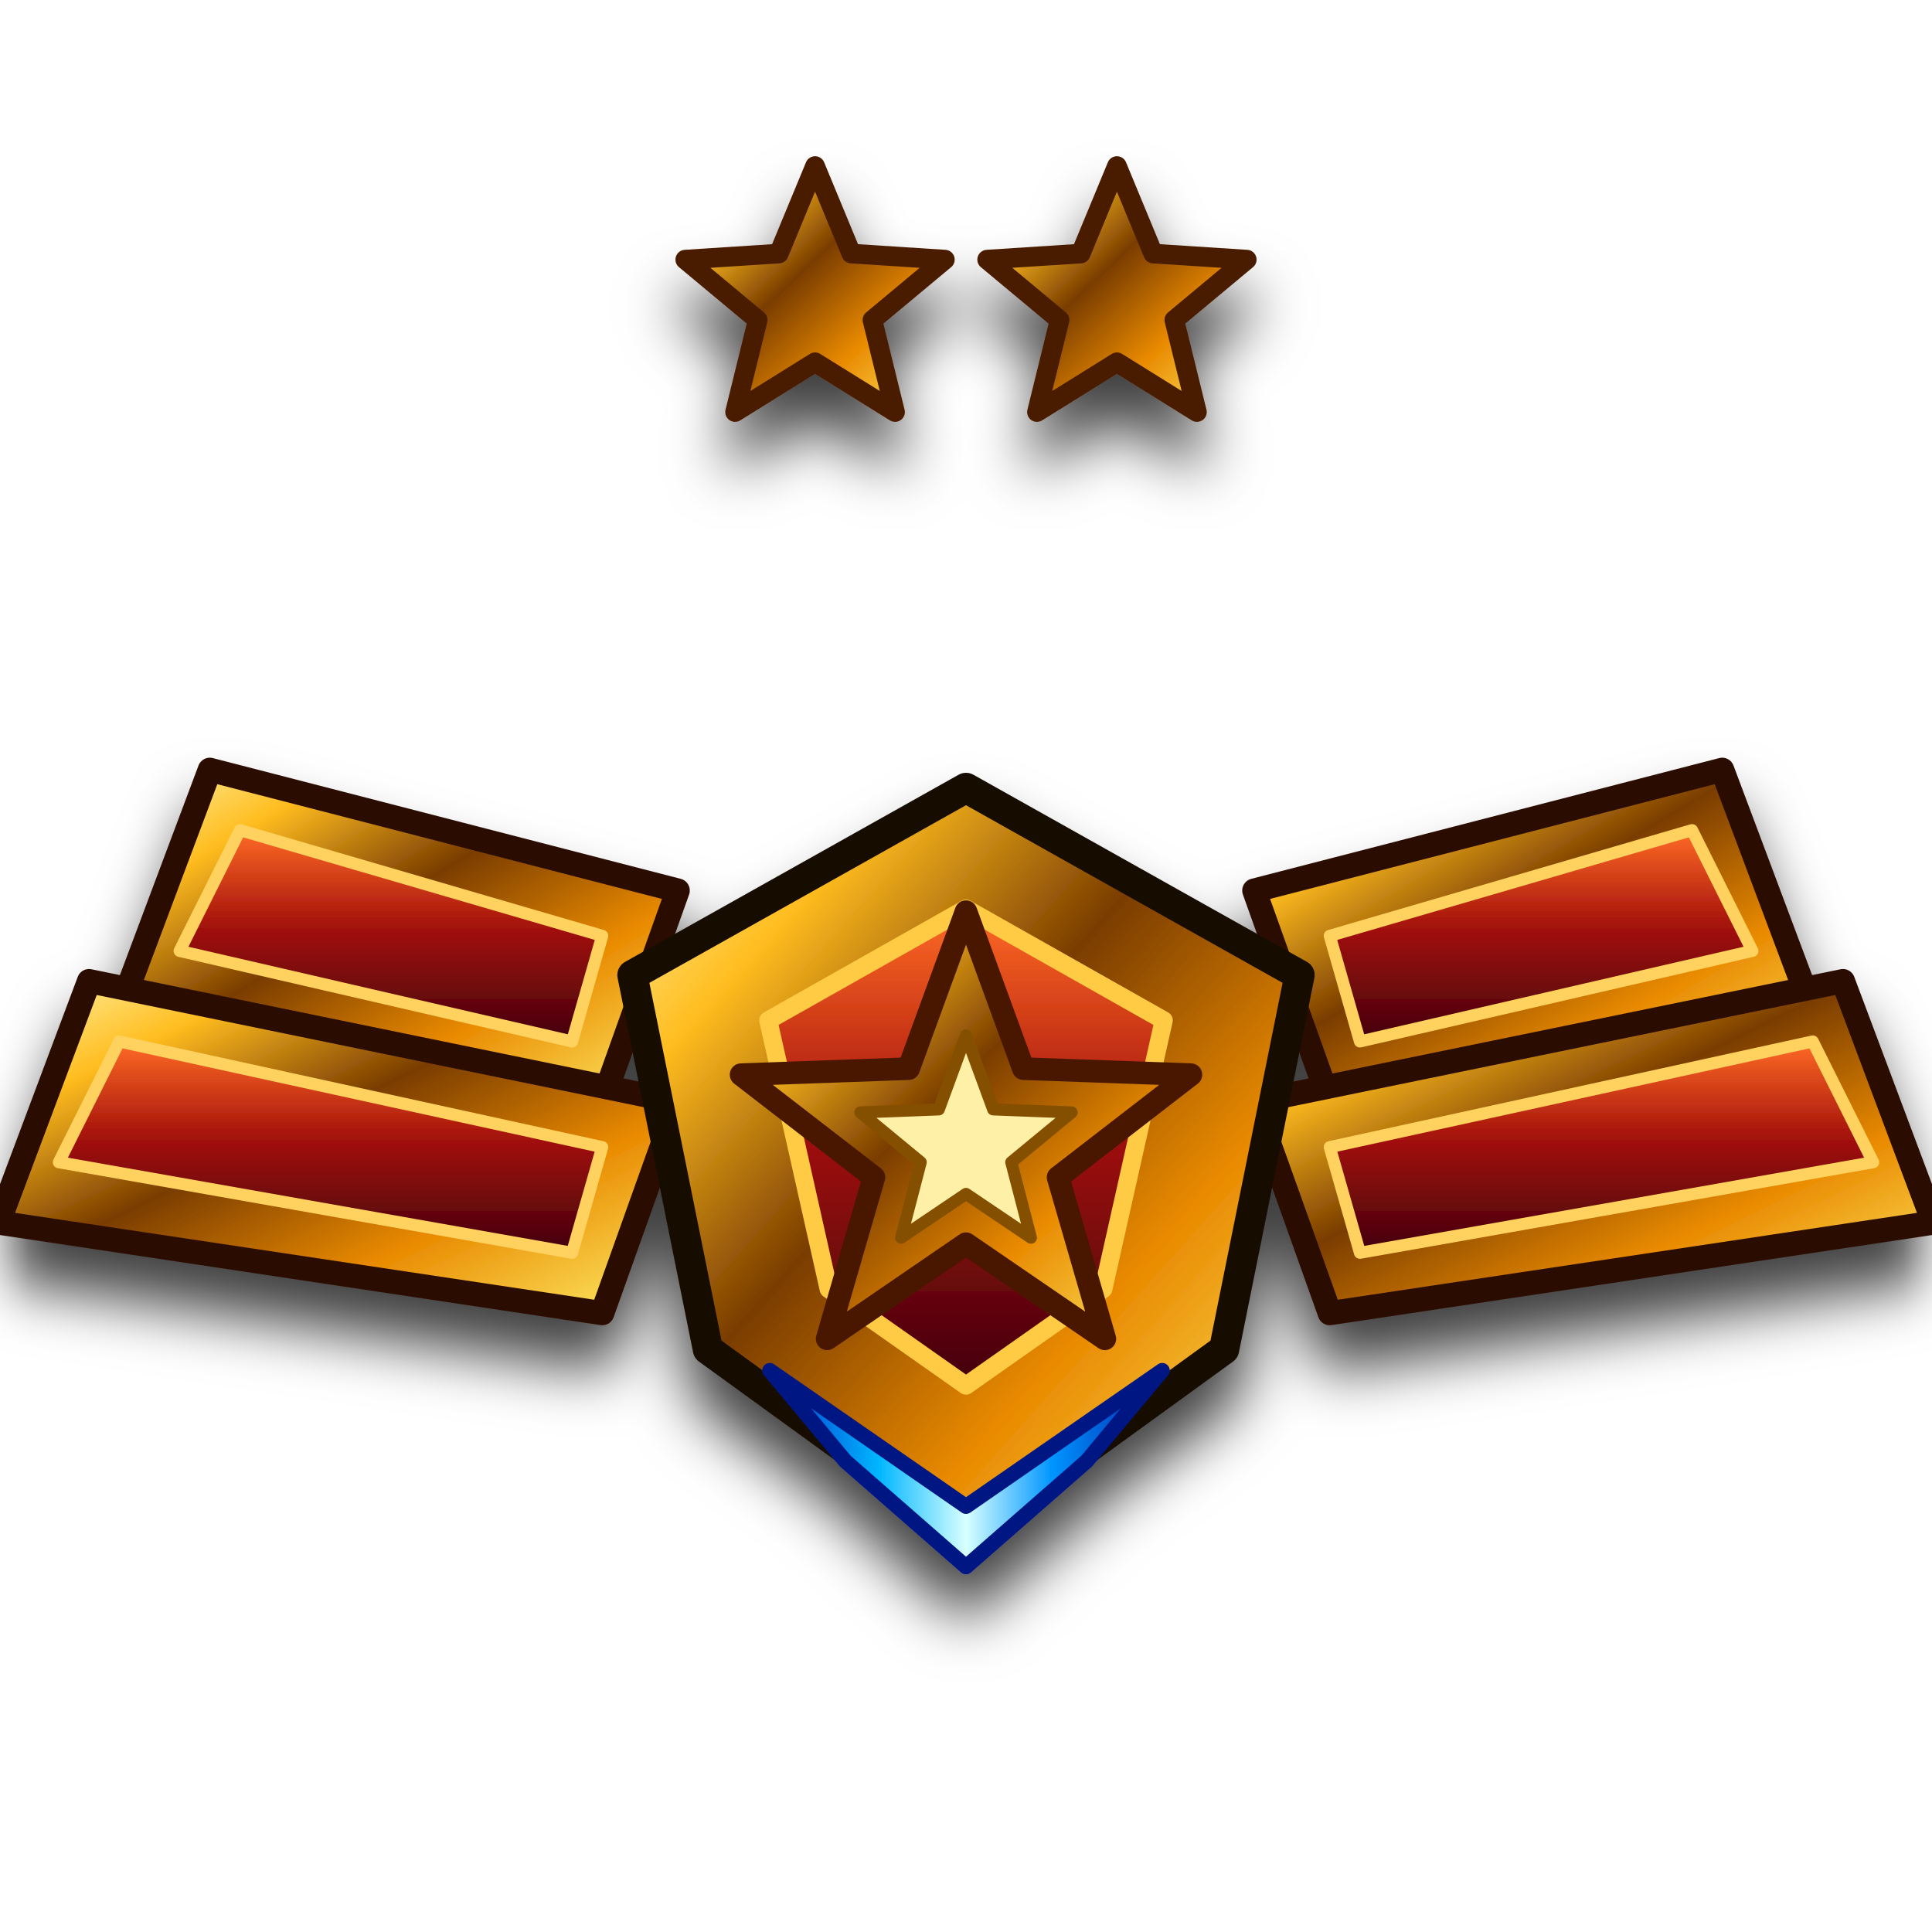
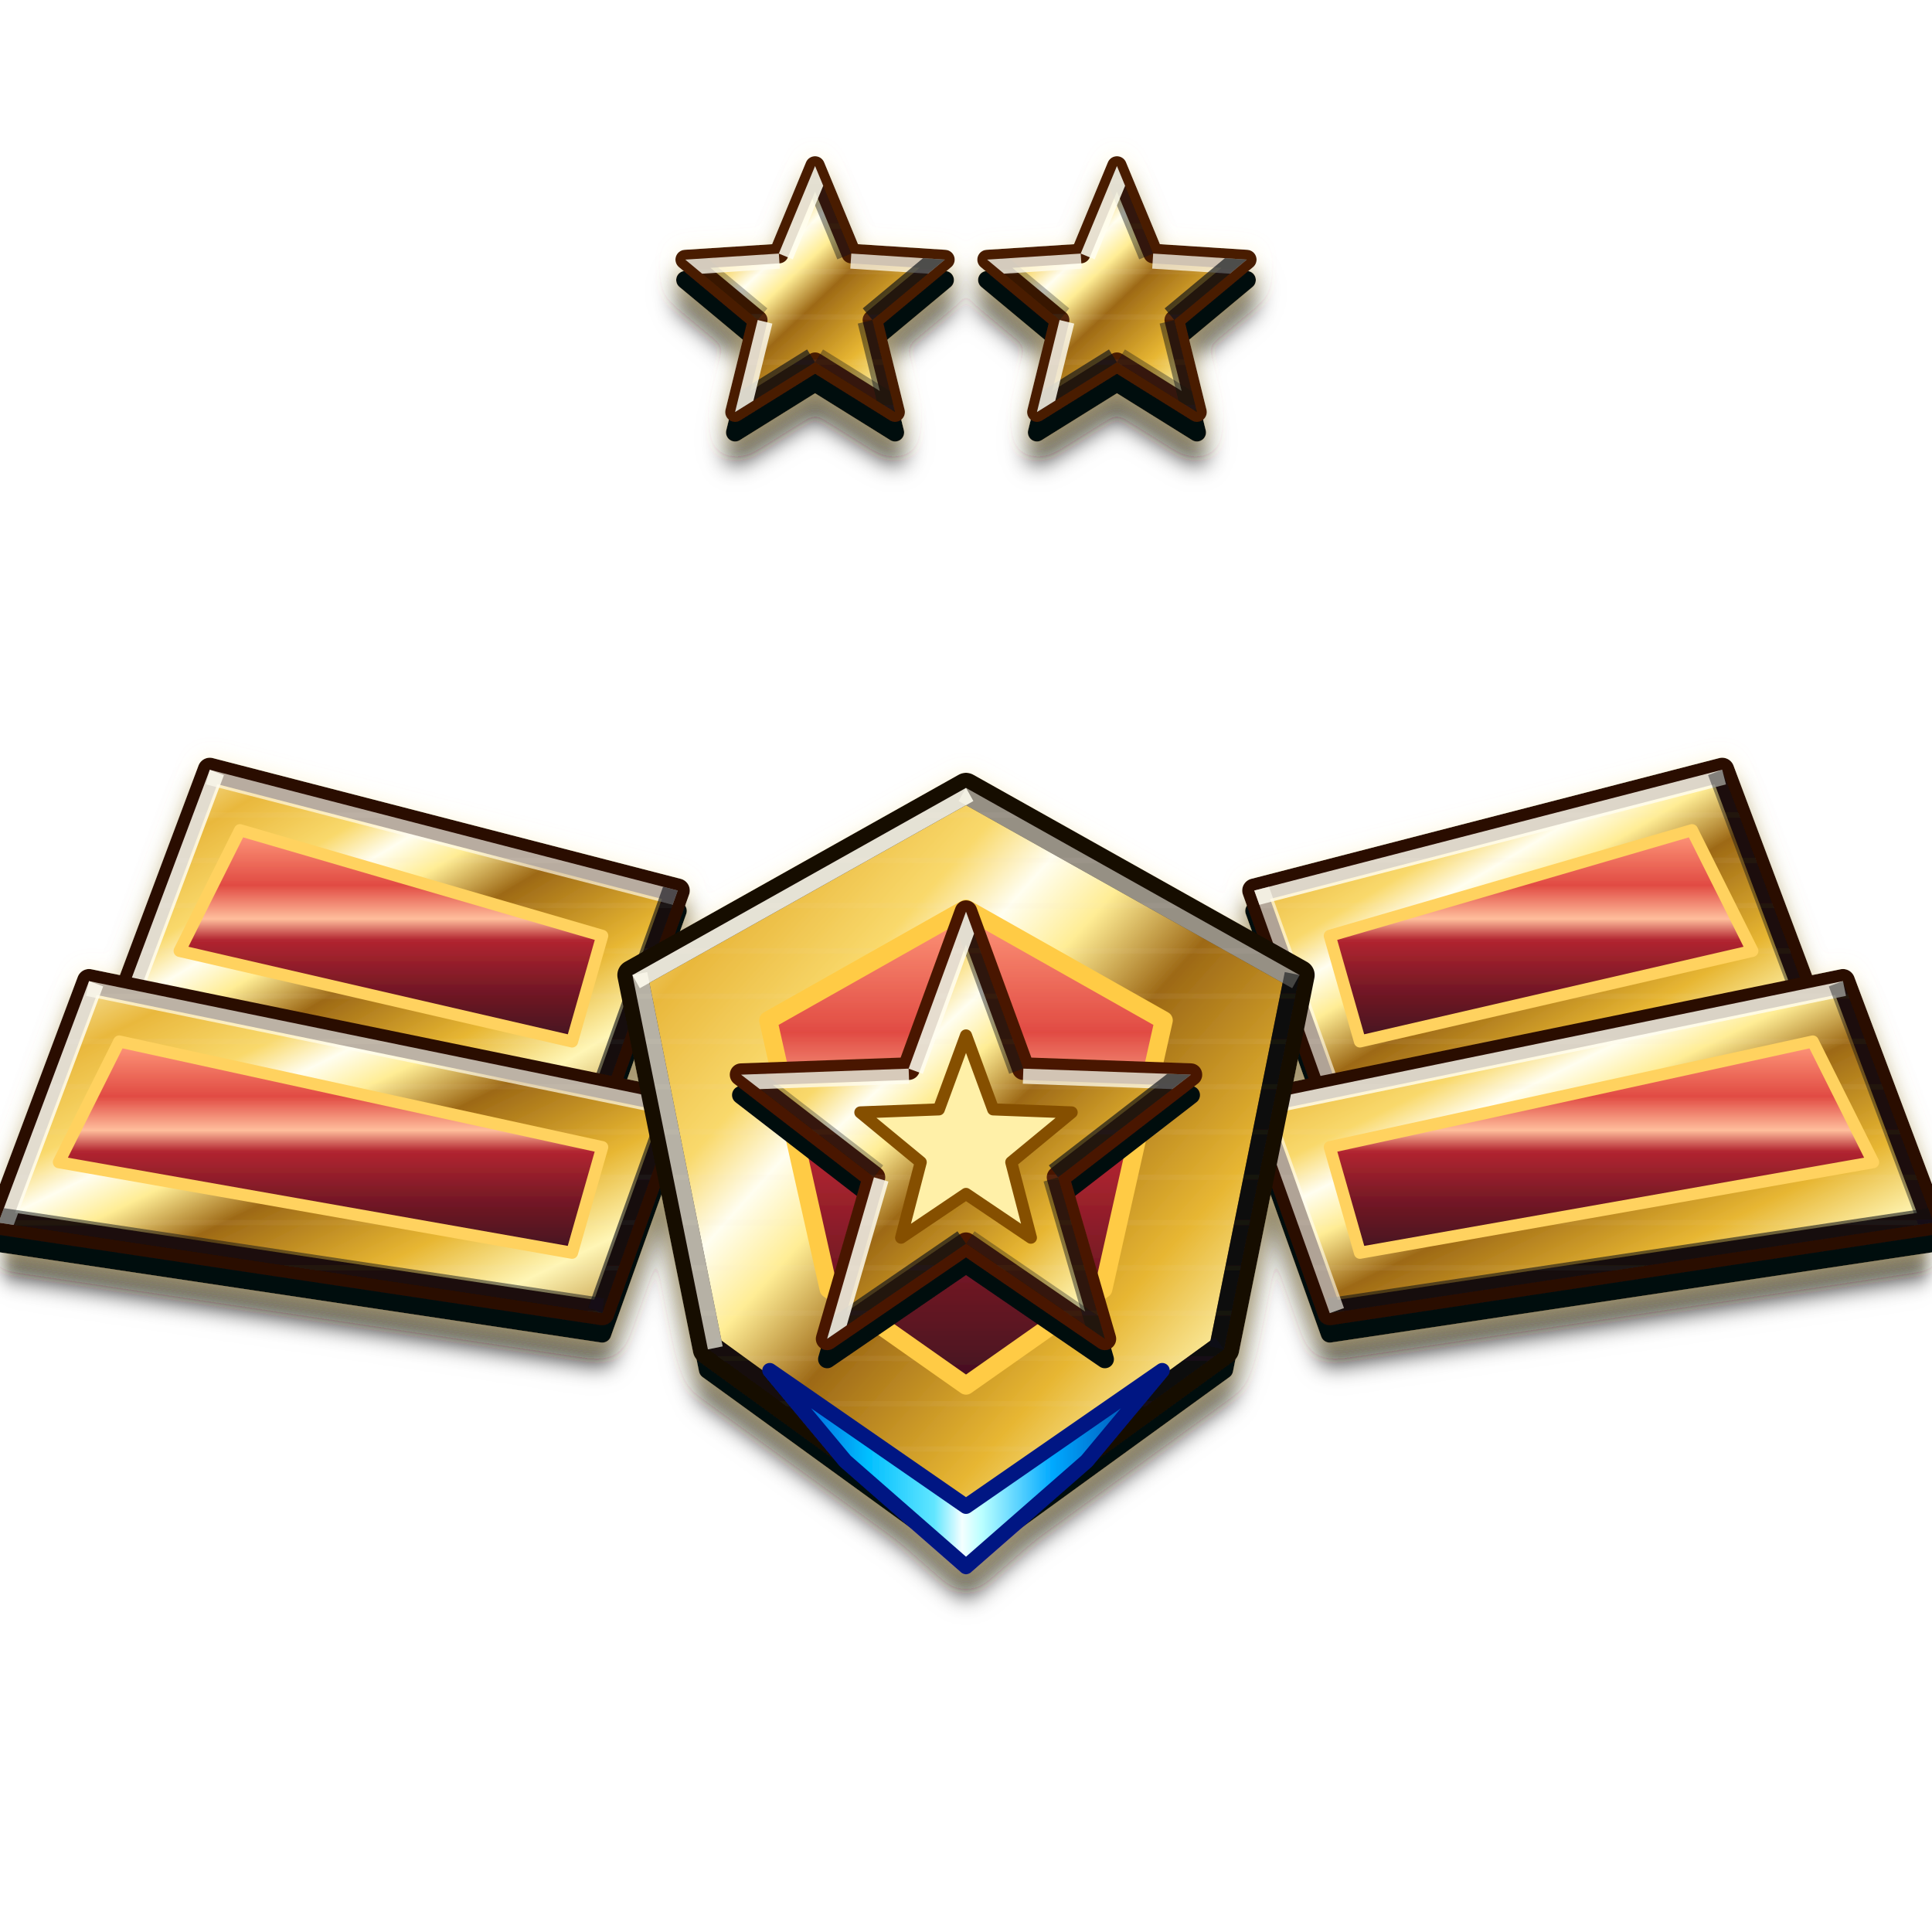
<svg xmlns="http://www.w3.org/2000/svg" width="128" height="128" viewBox="0 0 128 128">
  <defs>
    <linearGradient id="steel" x1="0" y1="0" x2="1" y2="1">
-       <stop offset="0%" stop-color="#f6f2e8" />
-       <stop offset="20%" stop-color="#8e8980" />
-       <stop offset="50%" stop-color="#1e211f" />
-       <stop offset="72%" stop-color="#b9b4a8" />
-       <stop offset="100%" stop-color="#3f3d39" />
+       <stop offset="0%" stop-color="#f5fdff" />
+       <stop offset="18%" stop-color="#9dbdd1" />
+       <stop offset="30%" stop-color="#e1f4ff" />
+       <stop offset="36%" stop-color="#ffffff" />
+       <stop offset="42%" stop-color="#c7e7f7" />
+       <stop offset="53%" stop-color="#3c536b" />
+       <stop offset="72%" stop-color="#bdd9ed" />
+       <stop offset="84%" stop-color="#f4fcff" />
+       <stop offset="100%" stop-color="#5c7d97" />
    </linearGradient>
    <linearGradient id="steel2" x1="0" y1="0" x2="0" y2="1">
      <stop offset="0%" stop-color="#ffffff" />
-       <stop offset="24%" stop-color="#bfc4c6" />
-       <stop offset="48%" stop-color="#383b3d" />
-       <stop offset="75%" stop-color="#8f9698" />
-       <stop offset="100%" stop-color="#0c0d0f" />
+       <stop offset="18%" stop-color="#b0cddd" />
+       <stop offset="31%" stop-color="#f2fdff" />
+       <stop offset="37%" stop-color="#ffffff" />
+       <stop offset="43%" stop-color="#c5e5f4" />
+       <stop offset="52%" stop-color="#425c73" />
+       <stop offset="72%" stop-color="#b9d4e8" />
+       <stop offset="84%" stop-color="#edfbff" />
+       <stop offset="100%" stop-color="#567990" />
    </linearGradient>
    <linearGradient id="darkMetal" x1="0" y1="0" x2="1" y2="1">
-       <stop offset="0%" stop-color="#343536" />
-       <stop offset="45%" stop-color="#070808" />
-       <stop offset="100%" stop-color="#5a5c5d" />
+       <stop offset="0%" stop-color="#536572" />
+       <stop offset="45%" stop-color="#142433" />
+       <stop offset="100%" stop-color="#7e94a6" />
    </linearGradient>
    <linearGradient id="blueCore" x1="0" y1="0" x2="1" y2="0">
-       <stop offset="0%" stop-color="#002cc8" />
-       <stop offset="28%" stop-color="#02b7ff" />
-       <stop offset="50%" stop-color="#d7ffff" />
-       <stop offset="72%" stop-color="#0095ff" />
-       <stop offset="100%" stop-color="#001da7" />
+       <stop offset="0%" stop-color="#0039ca" />
+       <stop offset="25%" stop-color="#00bfff" />
+       <stop offset="42%" stop-color="#62e6ff" />
+       <stop offset="49%" stop-color="#f4ffff" />
+       <stop offset="54%" stop-color="#baffff" />
+       <stop offset="72%" stop-color="#00a9ff" />
+       <stop offset="100%" stop-color="#00349b" />
    </linearGradient>
    <radialGradient id="blueGlow" cx="50%" cy="50%" r="50%">
      <stop offset="0%" stop-color="#cbffff" stop-opacity=".95" />
-       <stop offset="45%" stop-color="#00aaff" stop-opacity=".55" />
+       <stop offset="45%" stop-color="#00c4ff" stop-opacity=".72" />
      <stop offset="100%" stop-color="#003bff" stop-opacity="0" />
    </radialGradient>
    <linearGradient id="copper" x1="0" y1="0" x2="1" y2="1">
-       <stop offset="0%" stop-color="#fff2c0" />
-       <stop offset="18%" stop-color="#ff9c42" />
-       <stop offset="48%" stop-color="#6e2100" />
-       <stop offset="76%" stop-color="#c45b00" />
-       <stop offset="100%" stop-color="#ffd16a" />
+       <stop offset="0%" stop-color="#fff4d2" />
+       <stop offset="16%" stop-color="#e4a054" />
+       <stop offset="29%" stop-color="#ffd58d" />
+       <stop offset="36%" stop-color="#fff6df" />
+       <stop offset="43%" stop-color="#efb96d" />
+       <stop offset="53%" stop-color="#7e3b13" />
+       <stop offset="73%" stop-color="#d58a38" />
+       <stop offset="85%" stop-color="#ffd17f" />
+       <stop offset="100%" stop-color="#985221" />
    </linearGradient>
    <linearGradient id="gold" x1="0" y1="0" x2="1" y2="1">
-       <stop offset="0%" stop-color="#fff7af" />
-       <stop offset="20%" stop-color="#ffbd20" />
-       <stop offset="44%" stop-color="#7a3d00" />
-       <stop offset="70%" stop-color="#e98a00" />
-       <stop offset="100%" stop-color="#fff06a" />
+       <stop offset="0%" stop-color="#fffbd4" />
+       <stop offset="16%" stop-color="#e9b83d" />
+       <stop offset="29%" stop-color="#f9d96c" />
+       <stop offset="36%" stop-color="#fffef0" />
+       <stop offset="43%" stop-color="#ffed95" />
+       <stop offset="53%" stop-color="#9d6916" />
+       <stop offset="71%" stop-color="#e7b632" />
+       <stop offset="84%" stop-color="#fff6b6" />
+       <stop offset="100%" stop-color="#ac791b" />
    </linearGradient>
    <linearGradient id="redGem" x1="0" y1="0" x2="0" y2="1">
-       <stop offset="0%" stop-color="#ff6b25" />
-       <stop offset="45%" stop-color="#a5120b" />
-       <stop offset="100%" stop-color="#430007" />
+       <stop offset="0%" stop-color="#ff9a7c" />
+       <stop offset="26%" stop-color="#e14b43" />
+       <stop offset="42%" stop-color="#ffbe9c" />
+       <stop offset="52%" stop-color="#b22530" />
+       <stop offset="76%" stop-color="#731825" />
+       <stop offset="100%" stop-color="#421020" />
    </linearGradient>
    <filter id="shadow" x="-30%" y="-30%" width="160%" height="160%">
-       <feDropShadow dx="0" dy="3" stdDeviation="2" flood-color="#000000" flood-opacity=".75" />
+       <feDropShadow dx="0" dy="1.5" stdDeviation="0.7" flood-color="#000000" flood-opacity=".75" />
    </filter>
    <filter id="glow" x="-70%" y="-70%" width="240%" height="240%">
-       <feGaussianBlur stdDeviation="3.2" result="blur" />
+       <feGaussianBlur stdDeviation="1.6" result="blur" />
      <feMerge>
        <feMergeNode in="blur" />
        <feMergeNode in="SourceGraphic" />
      </feMerge>
    </filter>
+     <filter id="metalAura" x="-15%" y="-15%" width="130%" height="130%">
+       <feDropShadow dx="0" dy="0" stdDeviation=".65" flood-color="#ffe190" flood-opacity="0.28" />
+     </filter>
  </defs>
  <g filter="url(#shadow)">
-     <polygon points="54.0,11.0 56.4,16.8 62.6,17.2 57.8,21.2 59.3,27.3 54.0,24.0 48.7,27.3 50.2,21.2 45.4,17.2 51.6,16.8" fill="url(#gold)" stroke="#4a1d00" stroke-width="1.3" stroke-linejoin="round" />
-     <polygon points="74.0,11.0 76.4,16.8 82.6,17.2 77.8,21.2 79.3,27.3 74.0,24.0 68.7,27.3 70.2,21.2 65.4,17.2 71.6,16.8" fill="url(#gold)" stroke="#4a1d00" stroke-width="1.3" stroke-linejoin="round" />
-     <polygon points="44.9,59.0 13.9,51.0 7.9,67.0 39.9,73.0" fill="url(#gold)" stroke="#2b0d00" stroke-width="1.6" stroke-linejoin="round" />
-     <polygon points="39.9,62.0 15.9,55.0 11.9,63.0 37.9,69.0" fill="url(#redGem)" stroke="#ffd25e" stroke-width="0.8" stroke-linejoin="round" />
-     <polygon points="44.9,73.0 5.9,65.0 -0.1,81.0 39.9,87.0" fill="url(#gold)" stroke="#2b0d00" stroke-width="1.6" stroke-linejoin="round" />
-     <polygon points="39.9,76.0 7.9,69.0 3.9,77.0 37.9,83.0" fill="url(#redGem)" stroke="#ffd25e" stroke-width="0.8" stroke-linejoin="round" />
-     <polygon points="83.1,59.0 114.1,51.0 120.1,67.0 88.1,73.0" fill="url(#gold)" stroke="#2b0d00" stroke-width="1.6" stroke-linejoin="round" />
-     <polygon points="88.1,62.0 112.1,55.0 116.1,63.0 90.1,69.0" fill="url(#redGem)" stroke="#ffd25e" stroke-width="0.8" stroke-linejoin="round" />
-     <polygon points="83.1,73.0 122.1,65.0 128.1,81.0 88.1,87.0" fill="url(#gold)" stroke="#2b0d00" stroke-width="1.6" stroke-linejoin="round" />
-     <polygon points="88.1,76.0 120.1,69.0 124.1,77.0 90.1,83.0" fill="url(#redGem)" stroke="#ffd25e" stroke-width="0.8" stroke-linejoin="round" />
-     <polygon points="64.0,52.2 86.1,64.6 81.1,89.4 64.0,101.8 46.9,89.4 41.9,64.6" fill="url(#gold)" stroke="#160a00" stroke-width="2" stroke-linejoin="round" />
-     <polygon points="64.0,60.2 77.1,67.6 73.1,85.4 64.0,91.8 54.9,85.4 50.9,67.6" fill="url(#redGem)" stroke="#ffcb44" stroke-width="1.2" stroke-linejoin="round" />
-     <polygon points="64.0,60.4 67.8,70.8 78.9,71.2 70.1,78.0 73.2,88.7 64.0,82.4 54.8,88.7 57.9,78.0 49.1,71.2 60.2,70.8" fill="url(#gold)" stroke="#4a1900" stroke-width="1.5" stroke-linejoin="round" />
-     <polygon points="64.0,68.6 65.8,73.5 71.0,73.7 67.0,77.0 68.3,82.0 64.0,79.1 59.7,82.0 61.0,77.0 57.0,73.7 62.2,73.5" fill="#fff0a8" stroke="#855000" stroke-width="0.8" stroke-linejoin="round" />
-     <polygon points="51.0,90.8 64.0,99.8 77.0,90.8 72.0,96.8 64.0,103.8 56.0,96.8" fill="url(#blueCore)" stroke="#001783" stroke-width="1" stroke-linejoin="round" />
+     <g filter="url(#metalAura)">
+       <polygon points="54.0,11.0 56.4,16.8 62.6,17.2 57.8,21.2 59.3,27.3 54.0,24.0 48.7,27.3 50.2,21.2 45.4,17.2 51.6,16.8" fill="#26323e" stroke="#020810" stroke-width="1.2" stroke-linejoin="round" transform="translate(0 1.35)" />
+       <polygon points="54.0,11.0 56.4,16.8 62.6,17.2 57.8,21.2 59.3,27.3 54.0,24.0 48.7,27.3 50.2,21.2 45.4,17.2 51.6,16.8" fill="url(#gold)" stroke="#4a1d00" stroke-width="1.3" stroke-linejoin="round" />
+       <clipPath id="bevel-1">
+         <polygon points="54.0,11.0 56.4,16.8 62.6,17.2 57.8,21.2 59.3,27.3 54.0,24.0 48.7,27.3 50.2,21.2 45.4,17.2 51.6,16.8" />
+       </clipPath>
+       <g clip-path="url(#bevel-1)">
+         <path d="M0 0 H128 M0 3 H128 M0 6 H128 M0 9 H128 M0 12 H128 M0 15 H128 M0 18 H128 M0 21 H128 M0 24 H128 M0 27 H128 M0 30 H128 M0 33 H128 M0 36 H128 M0 39 H128 M0 42 H128 M0 45 H128 M0 48 H128 M0 51 H128 M0 54 H128 M0 57 H128 M0 60 H128 M0 63 H128 M0 66 H128 M0 69 H128 M0 72 H128 M0 75 H128 M0 78 H128 M0 81 H128 M0 84 H128 M0 87 H128 M0 90 H128 M0 93 H128 M0 96 H128 M0 99 H128 M0 102 H128 M0 105 H128 M0 108 H128 M0 111 H128 M0 114 H128 M0 117 H128 M0 120 H128 M0 123 H128 M0 126 H128" fill="none" stroke="#f2e7cd" stroke-opacity=".055" stroke-width=".35" />
+         <path d="M54.0 11.0 L56.4 16.8" fill="none" stroke="#0c1017" stroke-opacity="0.413" stroke-width="2.0" />
+         <path d="M56.4 16.8 L62.6 17.2" fill="none" stroke="#fffdf0" stroke-opacity="0.739" stroke-width="2.0" />
+         <path d="M62.6 17.2 L57.8 21.2" fill="none" stroke="#0c1017" stroke-opacity="0.658" stroke-width="2.0" />
+         <path d="M57.8 21.2 L59.3 27.3" fill="none" stroke="#0c1017" stroke-opacity="0.467" stroke-width="2.0" />
+         <path d="M59.3 27.3 L54.0 24.0" fill="none" stroke="#0c1017" stroke-opacity="0.351" stroke-width="2.0" />
+         <path d="M54.0 24.0 L48.7 27.3" fill="none" stroke="#0c1017" stroke-opacity="0.650" stroke-width="2.0" />
+         <path d="M48.7 27.3 L50.2 21.2" fill="none" stroke="#fffdf0" stroke-opacity="0.834" stroke-width="2.0" />
+         <path d="M50.2 21.2 L45.4 17.2" fill="none" stroke="#0c1017" stroke-opacity="0.296" stroke-width="2.0" />
+         <path d="M45.4 17.2 L51.6 16.8" fill="none" stroke="#fffdf0" stroke-opacity="0.783" stroke-width="2.0" />
+         <path d="M51.6 16.8 L54.0 11.0" fill="none" stroke="#fffdf0" stroke-opacity="0.867" stroke-width="2.0" />
+       </g>
+       <polygon points="74.0,11.0 76.4,16.8 82.6,17.2 77.8,21.2 79.3,27.3 74.0,24.0 68.7,27.3 70.2,21.2 65.4,17.2 71.6,16.8" fill="#26323e" stroke="#020810" stroke-width="1.2" stroke-linejoin="round" transform="translate(0 1.35)" />
+       <polygon points="74.0,11.0 76.4,16.8 82.6,17.2 77.8,21.2 79.3,27.3 74.0,24.0 68.7,27.3 70.2,21.2 65.4,17.2 71.6,16.8" fill="url(#gold)" stroke="#4a1d00" stroke-width="1.3" stroke-linejoin="round" />
+       <clipPath id="bevel-2">
+         <polygon points="74.0,11.0 76.4,16.8 82.6,17.2 77.8,21.2 79.3,27.3 74.0,24.0 68.7,27.3 70.2,21.2 65.4,17.2 71.6,16.8" />
+       </clipPath>
+       <g clip-path="url(#bevel-2)">
+         <path d="M0 0 H128 M0 3 H128 M0 6 H128 M0 9 H128 M0 12 H128 M0 15 H128 M0 18 H128 M0 21 H128 M0 24 H128 M0 27 H128 M0 30 H128 M0 33 H128 M0 36 H128 M0 39 H128 M0 42 H128 M0 45 H128 M0 48 H128 M0 51 H128 M0 54 H128 M0 57 H128 M0 60 H128 M0 63 H128 M0 66 H128 M0 69 H128 M0 72 H128 M0 75 H128 M0 78 H128 M0 81 H128 M0 84 H128 M0 87 H128 M0 90 H128 M0 93 H128 M0 96 H128 M0 99 H128 M0 102 H128 M0 105 H128 M0 108 H128 M0 111 H128 M0 114 H128 M0 117 H128 M0 120 H128 M0 123 H128 M0 126 H128" fill="none" stroke="#f2e7cd" stroke-opacity=".055" stroke-width=".35" />
+         <path d="M74.0 11.0 L76.4 16.8" fill="none" stroke="#0c1017" stroke-opacity="0.413" stroke-width="2.0" />
+         <path d="M76.4 16.8 L82.6 17.2" fill="none" stroke="#fffdf0" stroke-opacity="0.739" stroke-width="2.0" />
+         <path d="M82.6 17.2 L77.8 21.2" fill="none" stroke="#0c1017" stroke-opacity="0.658" stroke-width="2.0" />
+         <path d="M77.8 21.2 L79.3 27.3" fill="none" stroke="#0c1017" stroke-opacity="0.467" stroke-width="2.0" />
+         <path d="M79.3 27.3 L74.0 24.0" fill="none" stroke="#0c1017" stroke-opacity="0.351" stroke-width="2.0" />
+         <path d="M74.0 24.0 L68.7 27.3" fill="none" stroke="#0c1017" stroke-opacity="0.650" stroke-width="2.0" />
+         <path d="M68.7 27.3 L70.2 21.2" fill="none" stroke="#fffdf0" stroke-opacity="0.834" stroke-width="2.0" />
+         <path d="M70.2 21.2 L65.4 17.2" fill="none" stroke="#0c1017" stroke-opacity="0.296" stroke-width="2.0" />
+         <path d="M65.4 17.2 L71.6 16.8" fill="none" stroke="#fffdf0" stroke-opacity="0.783" stroke-width="2.0" />
+         <path d="M71.6 16.8 L74.0 11.0" fill="none" stroke="#fffdf0" stroke-opacity="0.867" stroke-width="2.0" />
+       </g>
+       <polygon points="44.9,59.0 13.9,51.0 7.9,67.0 39.9,73.0" fill="#26323e" stroke="#020810" stroke-width="1.2" stroke-linejoin="round" transform="translate(0 1.35)" />
+       <polygon points="44.9,59.0 13.9,51.0 7.9,67.0 39.9,73.0" fill="url(#gold)" stroke="#2b0d00" stroke-width="1.6" stroke-linejoin="round" />
+       <clipPath id="bevel-3">
+         <polygon points="44.9,59.0 13.9,51.0 7.9,67.0 39.9,73.0" />
+       </clipPath>
+       <g clip-path="url(#bevel-3)">
+         <path d="M0 0 H128 M0 3 H128 M0 6 H128 M0 9 H128 M0 12 H128 M0 15 H128 M0 18 H128 M0 21 H128 M0 24 H128 M0 27 H128 M0 30 H128 M0 33 H128 M0 36 H128 M0 39 H128 M0 42 H128 M0 45 H128 M0 48 H128 M0 51 H128 M0 54 H128 M0 57 H128 M0 60 H128 M0 63 H128 M0 66 H128 M0 69 H128 M0 72 H128 M0 75 H128 M0 78 H128 M0 81 H128 M0 84 H128 M0 87 H128 M0 90 H128 M0 93 H128 M0 96 H128 M0 99 H128 M0 102 H128 M0 105 H128 M0 108 H128 M0 111 H128 M0 114 H128 M0 117 H128 M0 120 H128 M0 123 H128 M0 126 H128" fill="none" stroke="#f2e7cd" stroke-opacity=".055" stroke-width=".35" />
+         <path d="M44.9 59.0 L13.9 51.0" fill="none" stroke="#fffdf0" stroke-opacity="0.665" stroke-width="2.0" />
+         <path d="M13.9 51.0 L7.9 67.0" fill="none" stroke="#fffdf0" stroke-opacity="0.861" stroke-width="2.0" />
+         <path d="M7.9 67.0 L39.9 73.0" fill="none" stroke="#0c1017" stroke-opacity="0.486" stroke-width="2.0" />
+         <path d="M39.9 73.0 L44.9 59.0" fill="none" stroke="#0c1017" stroke-opacity="0.621" stroke-width="2.0" />
+       </g>
+       <polygon points="39.9,62.0 15.9,55.0 11.9,63.0 37.9,69.0" fill="url(#redGem)" stroke="#ffd25e" stroke-width="0.8" stroke-linejoin="round" />
+       <polygon points="44.9,73.0 5.9,65.0 -0.1,81.0 39.9,87.0" fill="#26323e" stroke="#020810" stroke-width="1.2" stroke-linejoin="round" transform="translate(0 1.35)" />
+       <polygon points="44.9,73.0 5.9,65.0 -0.1,81.0 39.9,87.0" fill="url(#gold)" stroke="#2b0d00" stroke-width="1.6" stroke-linejoin="round" />
+       <clipPath id="bevel-4">
+         <polygon points="44.9,73.0 5.9,65.0 -0.1,81.0 39.9,87.0" />
+       </clipPath>
+       <g clip-path="url(#bevel-4)">
+         <path d="M0 0 H128 M0 3 H128 M0 6 H128 M0 9 H128 M0 12 H128 M0 15 H128 M0 18 H128 M0 21 H128 M0 24 H128 M0 27 H128 M0 30 H128 M0 33 H128 M0 36 H128 M0 39 H128 M0 42 H128 M0 45 H128 M0 48 H128 M0 51 H128 M0 54 H128 M0 57 H128 M0 60 H128 M0 63 H128 M0 66 H128 M0 69 H128 M0 72 H128 M0 75 H128 M0 78 H128 M0 81 H128 M0 84 H128 M0 87 H128 M0 90 H128 M0 93 H128 M0 96 H128 M0 99 H128 M0 102 H128 M0 105 H128 M0 108 H128 M0 111 H128 M0 114 H128 M0 117 H128 M0 120 H128 M0 123 H128 M0 126 H128" fill="none" stroke="#f2e7cd" stroke-opacity=".055" stroke-width=".35" />
+         <path d="M44.9 73.0 L5.9 65.0" fill="none" stroke="#fffdf0" stroke-opacity="0.686" stroke-width="2.0" />
+         <path d="M5.9 65.0 L-0.1 81.0" fill="none" stroke="#fffdf0" stroke-opacity="0.861" stroke-width="2.0" />
+         <path d="M-0.1 81.0 L39.9 87.0" fill="none" stroke="#0c1017" stroke-opacity="0.498" stroke-width="2.0" />
+         <path d="M39.9 87.0 L44.9 73.0" fill="none" stroke="#0c1017" stroke-opacity="0.621" stroke-width="2.0" />
+       </g>
+       <polygon points="39.9,76.0 7.9,69.0 3.9,77.0 37.9,83.0" fill="url(#redGem)" stroke="#ffd25e" stroke-width="0.8" stroke-linejoin="round" />
+       <polygon points="83.1,59.0 114.1,51.0 120.1,67.0 88.1,73.0" fill="#26323e" stroke="#020810" stroke-width="1.2" stroke-linejoin="round" transform="translate(0 1.35)" />
+       <polygon points="83.1,59.0 114.1,51.0 120.1,67.0 88.1,73.0" fill="url(#gold)" stroke="#2b0d00" stroke-width="1.6" stroke-linejoin="round" />
+       <clipPath id="bevel-5">
+         <polygon points="83.1,59.0 114.1,51.0 120.1,67.0 88.1,73.0" />
+       </clipPath>
+       <g clip-path="url(#bevel-5)">
+         <path d="M0 0 H128 M0 3 H128 M0 6 H128 M0 9 H128 M0 12 H128 M0 15 H128 M0 18 H128 M0 21 H128 M0 24 H128 M0 27 H128 M0 30 H128 M0 33 H128 M0 36 H128 M0 39 H128 M0 42 H128 M0 45 H128 M0 48 H128 M0 51 H128 M0 54 H128 M0 57 H128 M0 60 H128 M0 63 H128 M0 66 H128 M0 69 H128 M0 72 H128 M0 75 H128 M0 78 H128 M0 81 H128 M0 84 H128 M0 87 H128 M0 90 H128 M0 93 H128 M0 96 H128 M0 99 H128 M0 102 H128 M0 105 H128 M0 108 H128 M0 111 H128 M0 114 H128 M0 117 H128 M0 120 H128 M0 123 H128 M0 126 H128" fill="none" stroke="#f2e7cd" stroke-opacity=".055" stroke-width=".35" />
+         <path d="M83.1 59.0 L114.1 51.0" fill="none" stroke="#fffdf0" stroke-opacity="0.838" stroke-width="2.0" />
+         <path d="M114.1 51.0 L120.1 67.0" fill="none" stroke="#0c1017" stroke-opacity="0.426" stroke-width="2.0" />
+         <path d="M120.1 67.0 L88.1 73.0" fill="none" stroke="#0c1017" stroke-opacity="0.590" stroke-width="2.0" />
+         <path d="M88.1 73.0 L83.1 59.0" fill="none" stroke="#fffdf0" stroke-opacity="0.626" stroke-width="2.0" />
+       </g>
+       <polygon points="88.1,62.0 112.1,55.0 116.1,63.0 90.1,69.0" fill="url(#redGem)" stroke="#ffd25e" stroke-width="0.8" stroke-linejoin="round" />
+       <polygon points="83.1,73.0 122.1,65.0 128.1,81.0 88.1,87.0" fill="#26323e" stroke="#020810" stroke-width="1.2" stroke-linejoin="round" transform="translate(0 1.35)" />
+       <polygon points="83.1,73.0 122.1,65.0 128.1,81.0 88.1,87.0" fill="url(#gold)" stroke="#2b0d00" stroke-width="1.6" stroke-linejoin="round" />
+       <clipPath id="bevel-6">
+         <polygon points="83.1,73.0 122.1,65.0 128.1,81.0 88.1,87.0" />
+       </clipPath>
+       <g clip-path="url(#bevel-6)">
+         <path d="M0 0 H128 M0 3 H128 M0 6 H128 M0 9 H128 M0 12 H128 M0 15 H128 M0 18 H128 M0 21 H128 M0 24 H128 M0 27 H128 M0 30 H128 M0 33 H128 M0 36 H128 M0 39 H128 M0 42 H128 M0 45 H128 M0 48 H128 M0 51 H128 M0 54 H128 M0 57 H128 M0 60 H128 M0 63 H128 M0 66 H128 M0 69 H128 M0 72 H128 M0 75 H128 M0 78 H128 M0 81 H128 M0 84 H128 M0 87 H128 M0 90 H128 M0 93 H128 M0 96 H128 M0 99 H128 M0 102 H128 M0 105 H128 M0 108 H128 M0 111 H128 M0 114 H128 M0 117 H128 M0 120 H128 M0 123 H128 M0 126 H128" fill="none" stroke="#f2e7cd" stroke-opacity=".055" stroke-width=".35" />
+         <path d="M83.1 73.0 L122.1 65.0" fill="none" stroke="#fffdf0" stroke-opacity="0.825" stroke-width="2.0" />
+         <path d="M122.1 65.0 L128.1 81.0" fill="none" stroke="#0c1017" stroke-opacity="0.426" stroke-width="2.0" />
+         <path d="M128.1 81.0 L88.1 87.0" fill="none" stroke="#0c1017" stroke-opacity="0.582" stroke-width="2.0" />
+         <path d="M88.1 87.0 L83.1 73.0" fill="none" stroke="#fffdf0" stroke-opacity="0.626" stroke-width="2.0" />
+       </g>
+       <polygon points="88.1,76.0 120.1,69.0 124.1,77.0 90.1,83.0" fill="url(#redGem)" stroke="#ffd25e" stroke-width="0.8" stroke-linejoin="round" />
+       <polygon points="64.0,52.2 86.1,64.6 81.1,89.4 64.0,101.8 46.9,89.4 41.9,64.6" fill="#26323e" stroke="#020810" stroke-width="1.2" stroke-linejoin="round" transform="translate(0 1.35)" />
+       <polygon points="64.0,52.2 86.1,64.6 81.1,89.4 64.0,101.8 46.9,89.4 41.9,64.6" fill="url(#gold)" stroke="#160a00" stroke-width="2" stroke-linejoin="round" />
+       <clipPath id="bevel-7">
+         <polygon points="64.0,52.2 86.1,64.6 81.1,89.4 64.0,101.8 46.9,89.4 41.9,64.6" />
+       </clipPath>
+       <g clip-path="url(#bevel-7)">
+         <path d="M0 0 H128 M0 3 H128 M0 6 H128 M0 9 H128 M0 12 H128 M0 15 H128 M0 18 H128 M0 21 H128 M0 24 H128 M0 27 H128 M0 30 H128 M0 33 H128 M0 36 H128 M0 39 H128 M0 42 H128 M0 45 H128 M0 48 H128 M0 51 H128 M0 54 H128 M0 57 H128 M0 60 H128 M0 63 H128 M0 66 H128 M0 69 H128 M0 72 H128 M0 75 H128 M0 78 H128 M0 81 H128 M0 84 H128 M0 87 H128 M0 90 H128 M0 93 H128 M0 96 H128 M0 99 H128 M0 102 H128 M0 105 H128 M0 108 H128 M0 111 H128 M0 114 H128 M0 117 H128 M0 120 H128 M0 123 H128 M0 126 H128" fill="none" stroke="#f2e7cd" stroke-opacity=".055" stroke-width=".35" />
+         <path d="M64.0 52.2 L86.1 64.6" fill="none" stroke="#fffdf0" stroke-opacity="0.549" stroke-width="2.0" />
+         <path d="M86.1 64.6 L81.1 89.4" fill="none" stroke="#0c1017" stroke-opacity="0.593" stroke-width="2.0" />
+         <path d="M81.1 89.4 L64.0 101.8" fill="none" stroke="#0c1017" stroke-opacity="0.655" stroke-width="2.0" />
+         <path d="M64.0 101.8 L46.9 89.4" fill="none" stroke="#0c1017" stroke-opacity="0.323" stroke-width="2.0" />
+         <path d="M46.9 89.4 L41.9 64.6" fill="none" stroke="#fffdf0" stroke-opacity="0.687" stroke-width="2.0" />
+         <path d="M41.9 64.6 L64.0 52.2" fill="none" stroke="#fffdf0" stroke-opacity="0.887" stroke-width="2.0" />
+       </g>
+       <polygon points="64.0,60.2 77.1,67.6 73.1,85.4 64.0,91.8 54.9,85.4 50.9,67.6" fill="url(#redGem)" stroke="#ffcb44" stroke-width="1.2" stroke-linejoin="round" />
+       <polygon points="64.0,60.4 67.8,70.8 78.9,71.2 70.1,78.0 73.2,88.7 64.0,82.4 54.8,88.7 57.9,78.0 49.1,71.2 60.2,70.8" fill="#26323e" stroke="#020810" stroke-width="1.2" stroke-linejoin="round" transform="translate(0 1.35)" />
+       <polygon points="64.0,60.4 67.8,70.8 78.9,71.2 70.1,78.0 73.2,88.7 64.0,82.4 54.8,88.7 57.9,78.0 49.1,71.2 60.2,70.8" fill="url(#gold)" stroke="#4a1900" stroke-width="1.5" stroke-linejoin="round" />
+       <clipPath id="bevel-8">
+         <polygon points="64.0,60.4 67.8,70.8 78.9,71.2 70.1,78.0 73.2,88.7 64.0,82.4 54.8,88.7 57.9,78.0 49.1,71.2 60.2,70.8" />
+       </clipPath>
+       <g clip-path="url(#bevel-8)">
+         <path d="M0 0 H128 M0 3 H128 M0 6 H128 M0 9 H128 M0 12 H128 M0 15 H128 M0 18 H128 M0 21 H128 M0 24 H128 M0 27 H128 M0 30 H128 M0 33 H128 M0 36 H128 M0 39 H128 M0 42 H128 M0 45 H128 M0 48 H128 M0 51 H128 M0 54 H128 M0 57 H128 M0 60 H128 M0 63 H128 M0 66 H128 M0 69 H128 M0 72 H128 M0 75 H128 M0 78 H128 M0 81 H128 M0 84 H128 M0 87 H128 M0 90 H128 M0 93 H128 M0 96 H128 M0 99 H128 M0 102 H128 M0 105 H128 M0 108 H128 M0 111 H128 M0 114 H128 M0 117 H128 M0 120 H128 M0 123 H128 M0 126 H128" fill="none" stroke="#f2e7cd" stroke-opacity=".055" stroke-width=".35" />
+         <path d="M64.0 60.4 L67.8 70.8" fill="none" stroke="#0c1017" stroke-opacity="0.429" stroke-width="2.0" />
+         <path d="M67.8 70.8 L78.9 71.2" fill="none" stroke="#fffdf0" stroke-opacity="0.749" stroke-width="2.0" />
+         <path d="M78.9 71.2 L70.1 78.0" fill="none" stroke="#0c1017" stroke-opacity="0.657" stroke-width="2.0" />
+         <path d="M70.1 78.0 L73.2 88.7" fill="none" stroke="#0c1017" stroke-opacity="0.453" stroke-width="2.0" />
+         <path d="M73.2 88.7 L64.0 82.4" fill="none" stroke="#0c1017" stroke-opacity="0.334" stroke-width="2.0" />
+         <path d="M64.0 82.4 L54.8 88.7" fill="none" stroke="#0c1017" stroke-opacity="0.653" stroke-width="2.0" />
+         <path d="M54.8 88.7 L57.9 78.0" fill="none" stroke="#fffdf0" stroke-opacity="0.844" stroke-width="2.0" />
+         <path d="M57.9 78.0 L49.1 71.2" fill="none" stroke="#0c1017" stroke-opacity="0.311" stroke-width="2.0" />
+         <path d="M49.1 71.2 L60.2 70.8" fill="none" stroke="#fffdf0" stroke-opacity="0.775" stroke-width="2.0" />
+         <path d="M60.2 70.8 L64.0 60.4" fill="none" stroke="#fffdf0" stroke-opacity="0.860" stroke-width="2.0" />
+       </g>
+       <polygon points="64.0,68.6 65.8,73.5 71.0,73.7 67.0,77.0 68.3,82.0 64.0,79.1 59.7,82.0 61.0,77.0 57.0,73.7 62.2,73.5" fill="#fff0a8" stroke="#855000" stroke-width="0.8" stroke-linejoin="round" />
+       <polygon points="51.0,90.8 64.0,99.8 77.0,90.8 72.0,96.8 64.0,103.8 56.0,96.8" fill="url(#blueCore)" stroke="#001783" stroke-width="1" stroke-linejoin="round" />
+     </g>
  </g>
</svg>
